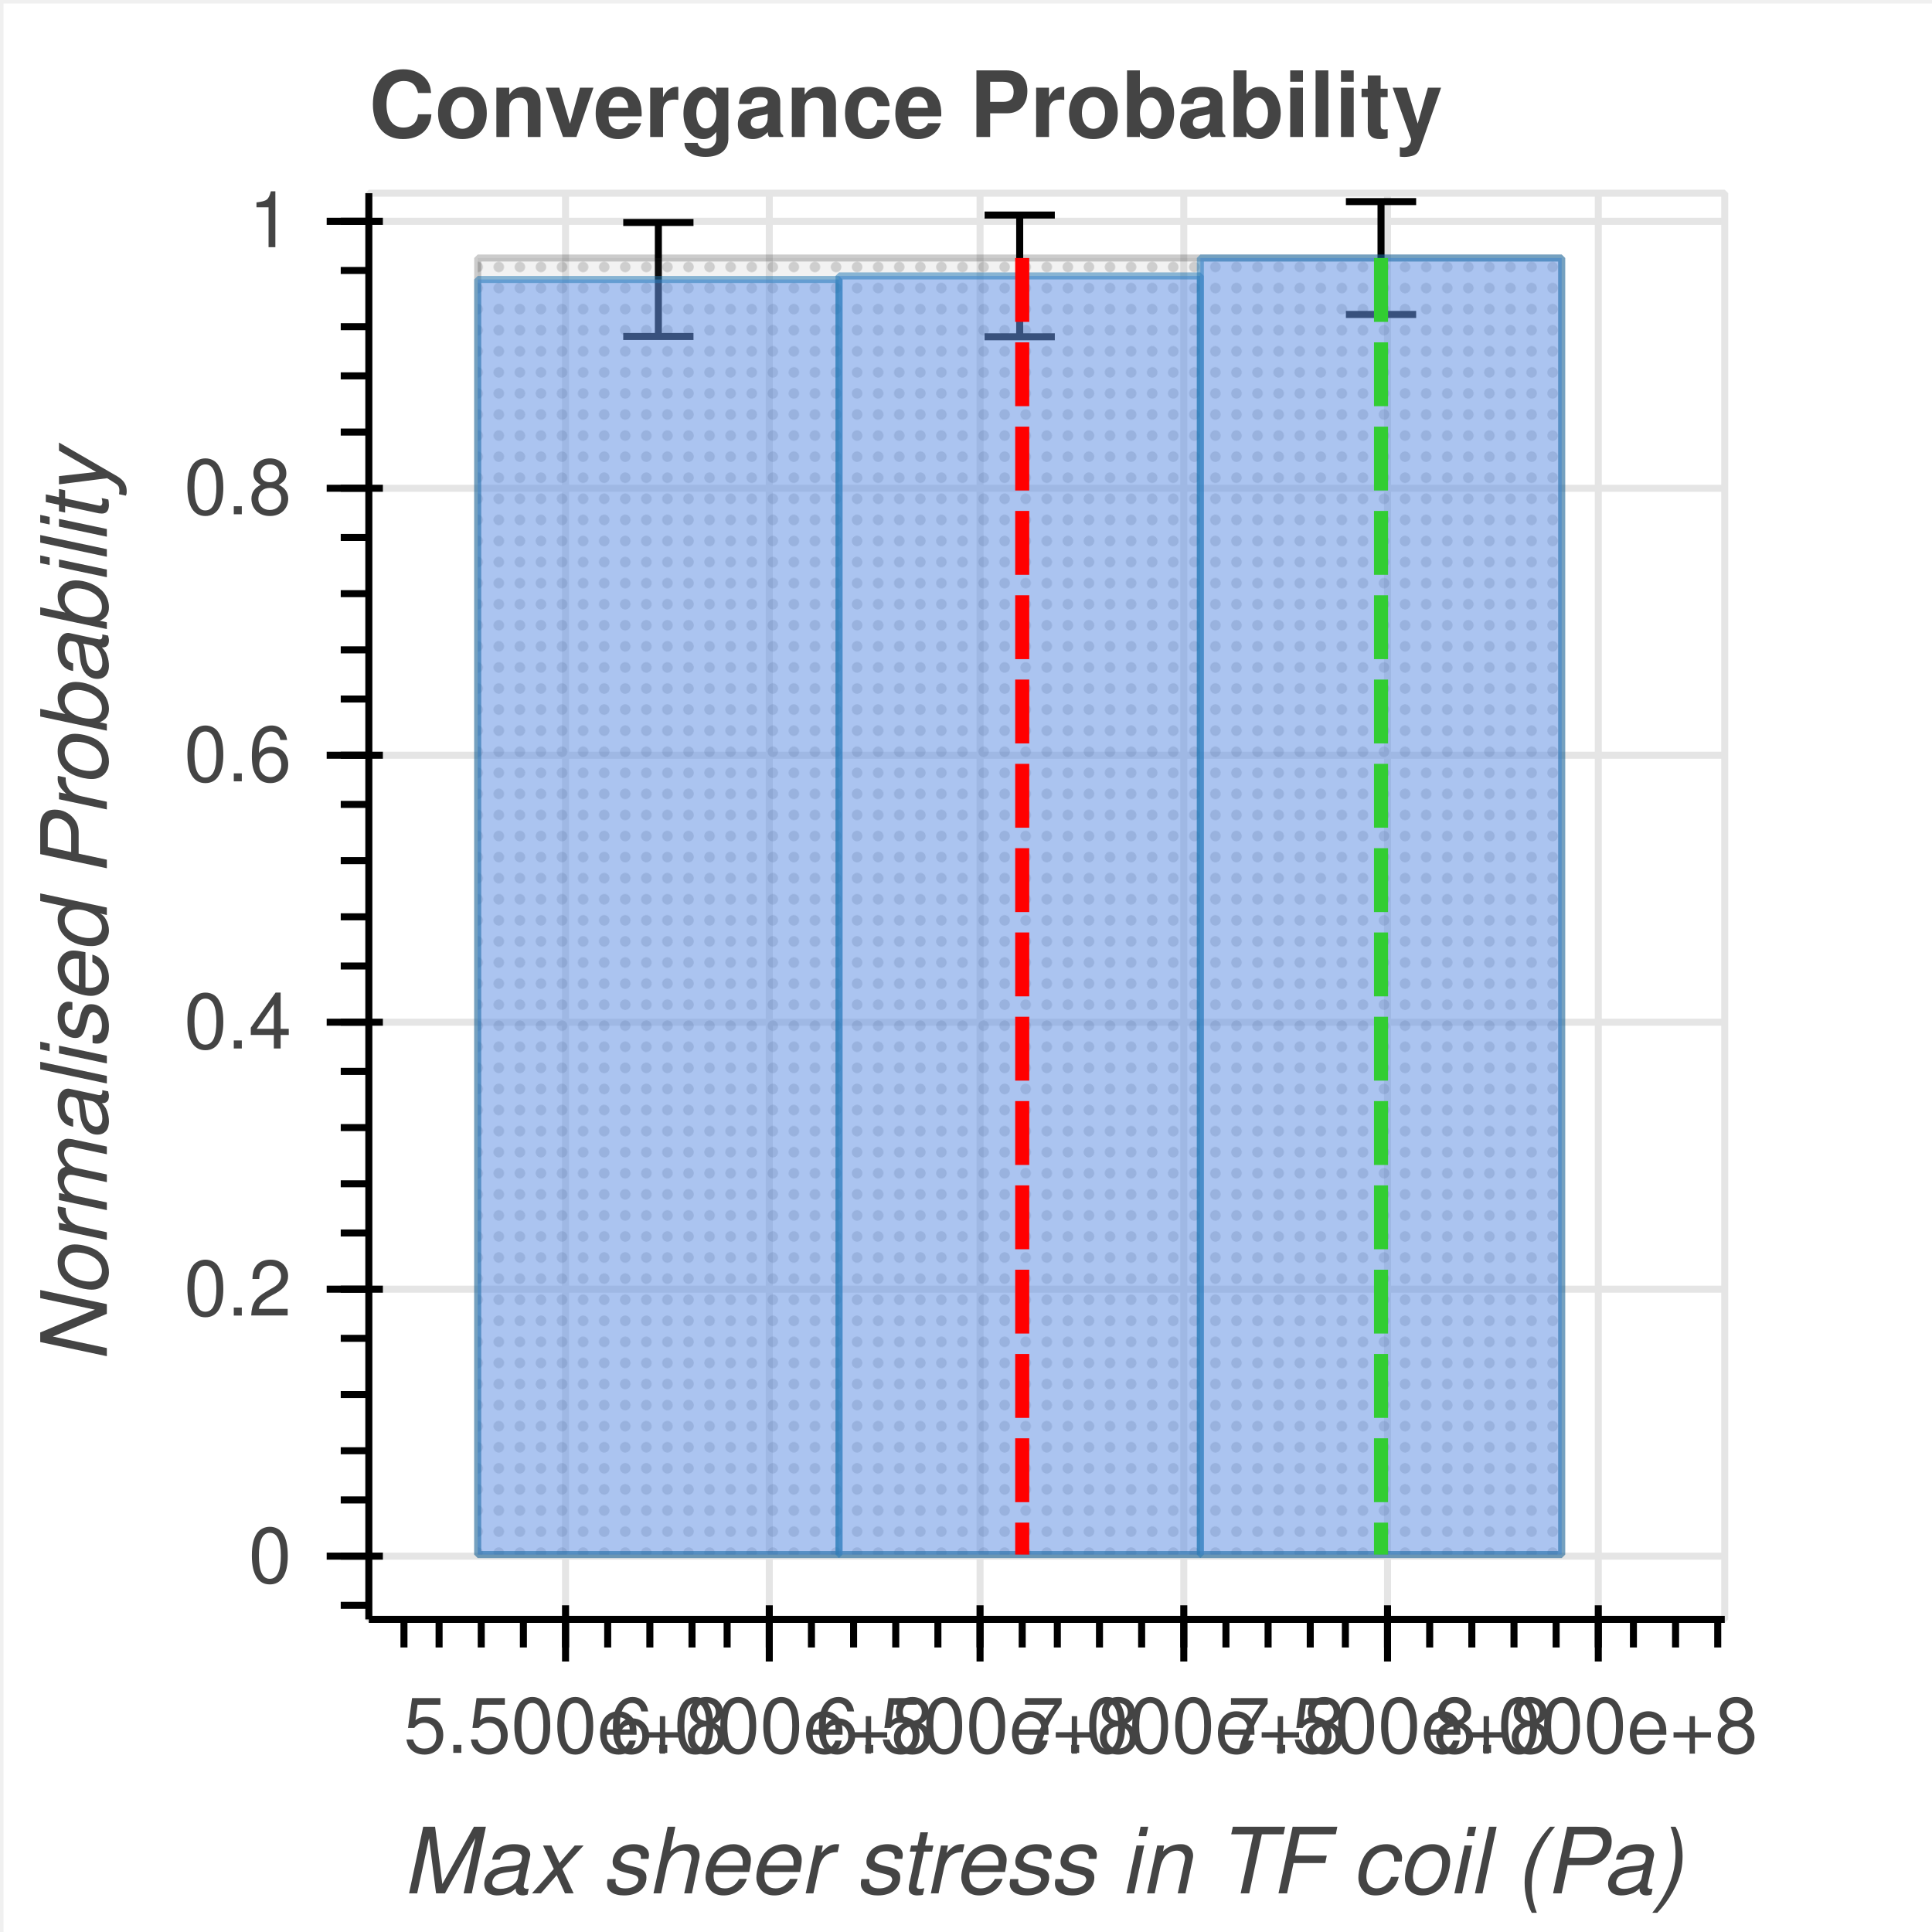
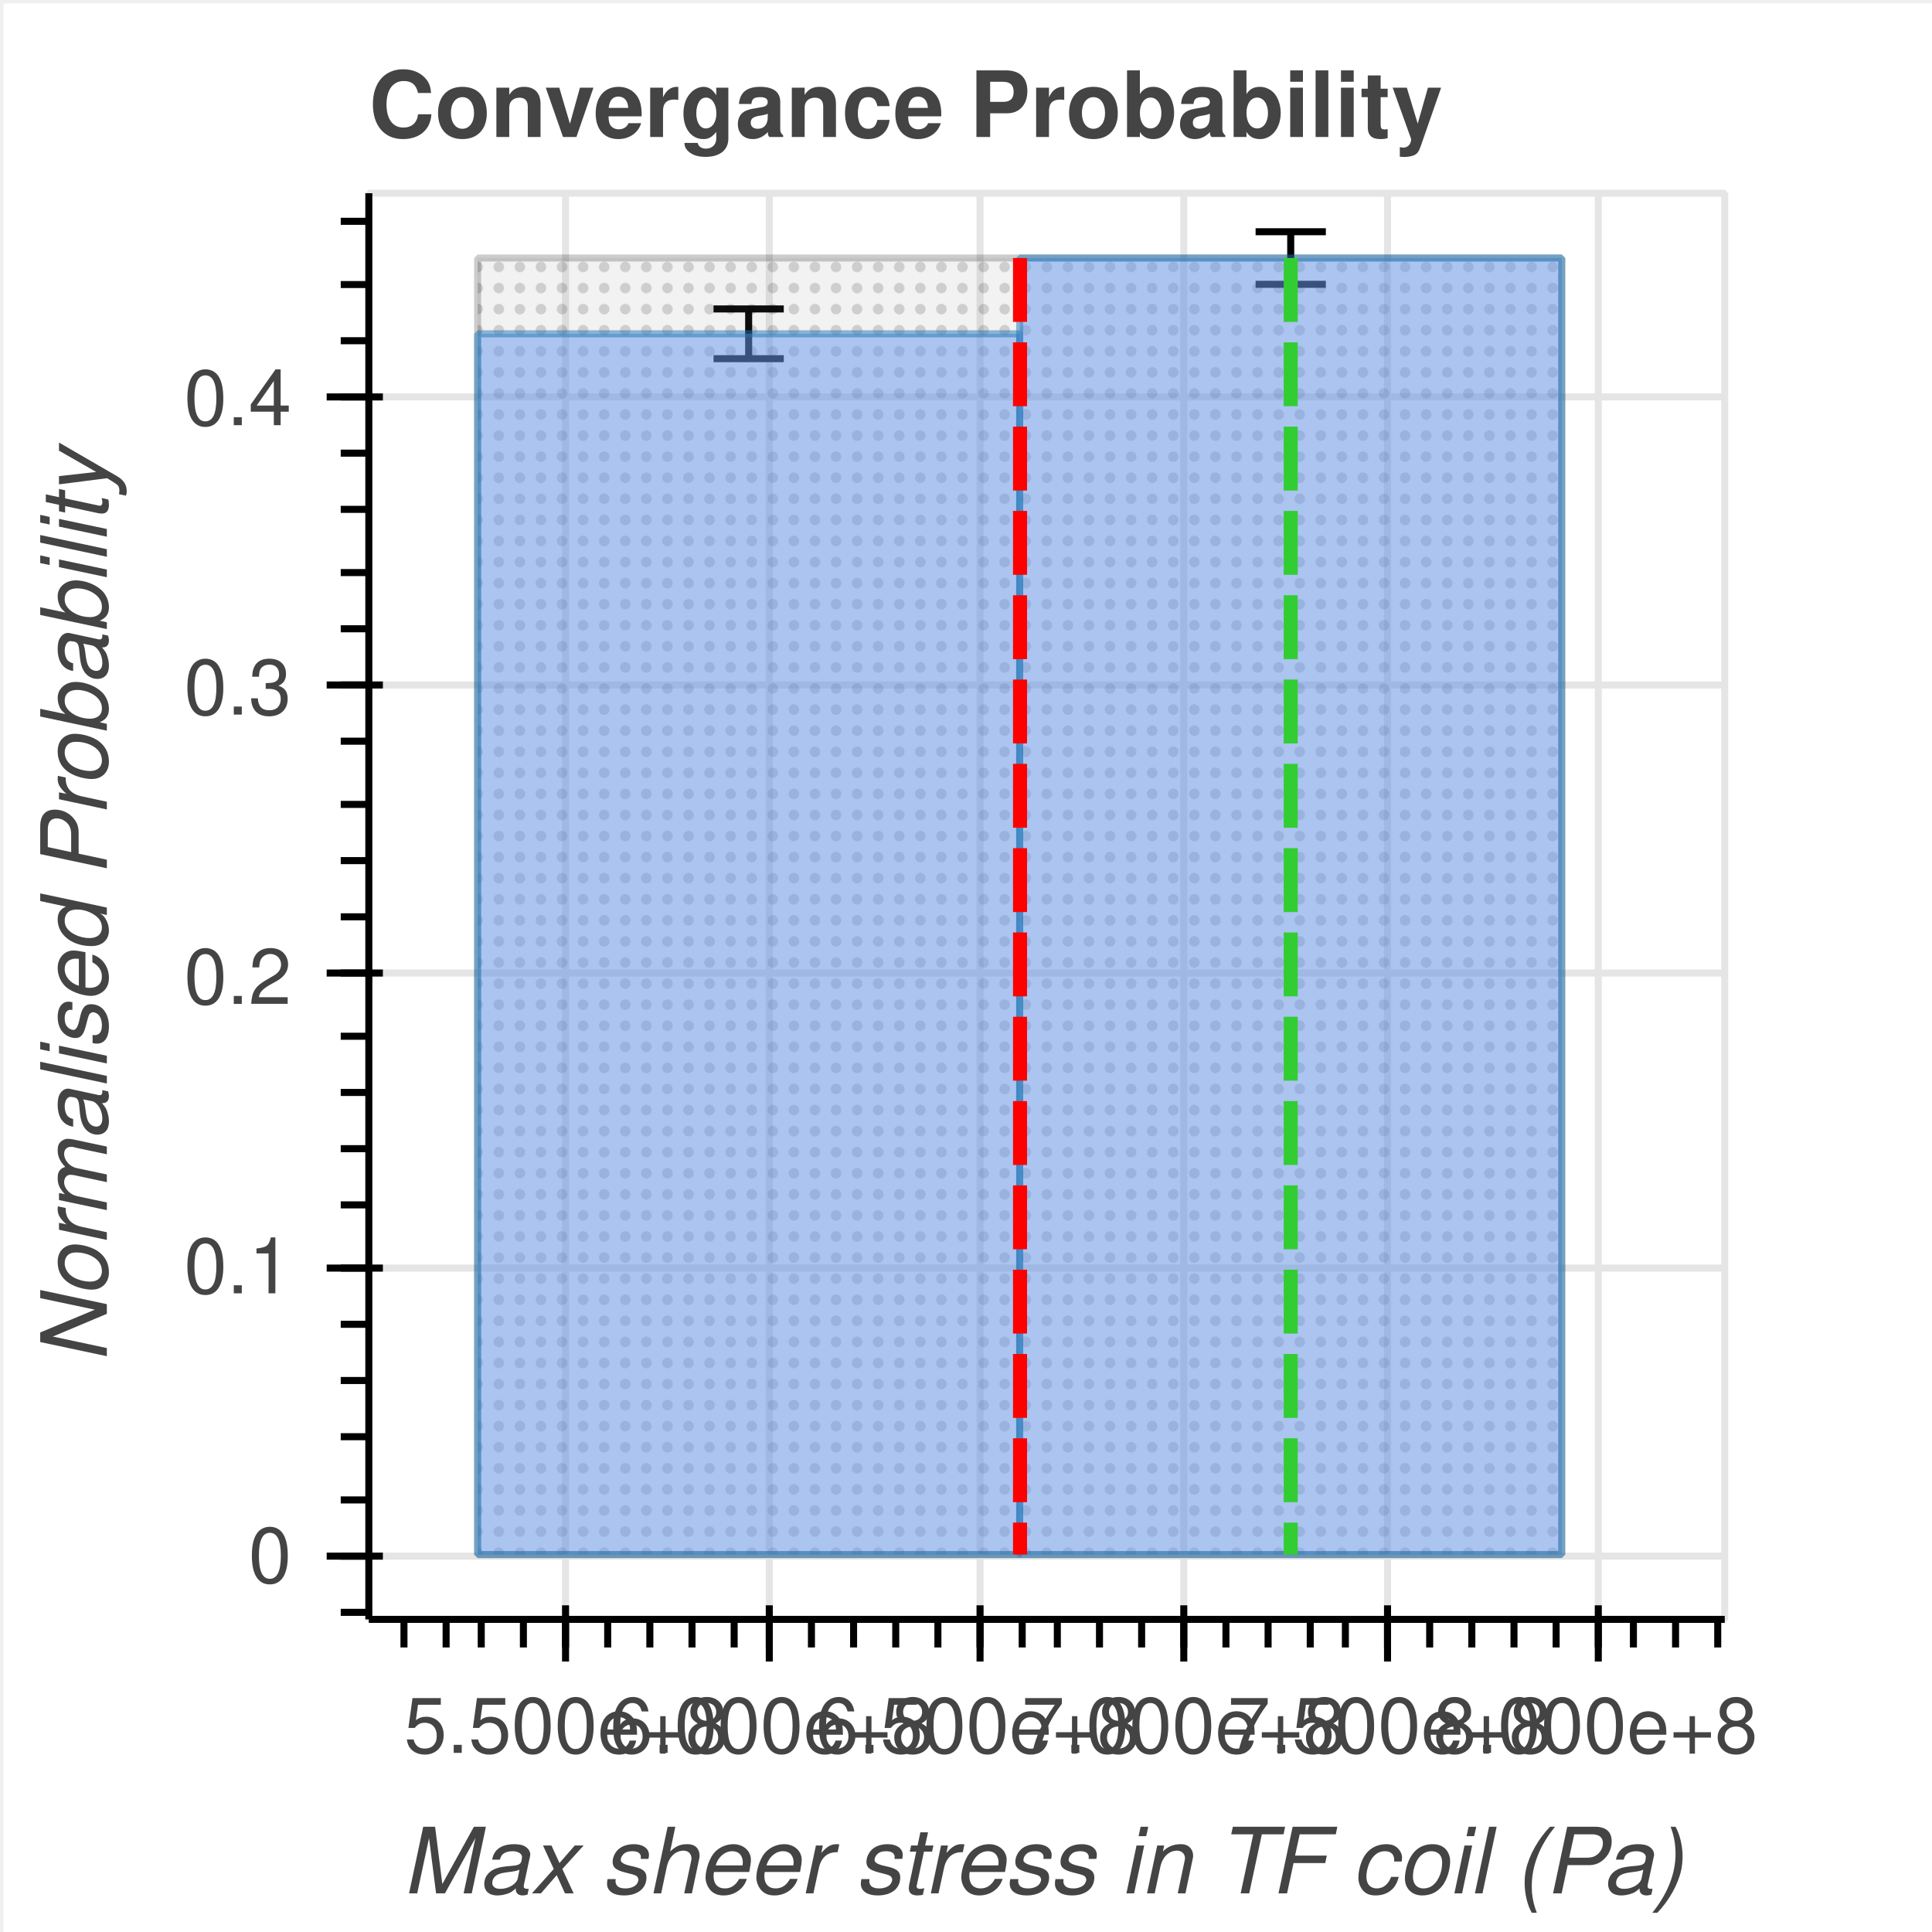
<svg xmlns="http://www.w3.org/2000/svg" version="1.1" width="275" height="275">
  <defs>
-     <clipPath id="OpVXWkSSfnUd">
+     <clipPath id="rmmKeEnUymbJ">
      <path fill="none" stroke="none" d="M 52.5 27.5 L 245.5 27.5 L 245.5 230.5 L 52.5 230.5 L 52.5 27.5 Z" />
    </clipPath>
-     <clipPath id="WypxQdDLPEHy">
+     <clipPath id="TMvlWvoeBwLR">
      <path fill="none" stroke="none" d="M 52.5 27.5 L 245.5 27.5 L 245.5 230.5 L 52.5 230.5 L 52.5 27.5 Z" />
    </clipPath>
-     <clipPath id="nlAJbcEvIDkM">
+     <clipPath id="UExXuNmuBWUM">
      <path fill="none" stroke="none" d="M 52.5 27.5 L 245.5 27.5 L 245.5 230.5 L 52.5 230.5 L 52.5 27.5 Z" />
    </clipPath>
-     <clipPath id="fotRExiRBove">
+     <clipPath id="uCzLcqJnkGNg">
      <path fill="none" stroke="none" d="M 52.5 27.5 L 245.5 27.5 L 245.5 230.5 L 52.5 230.5 L 52.5 27.5 Z" />
    </clipPath>
-     <pattern id="UptkdckDguMI" width="3" height="3" patternUnits="userSpaceOnUse">
+     <pattern id="kmsGAtUgbWTM" width="3" height="3" patternUnits="userSpaceOnUse">
      <path fill="rgb(0,0,0)" stroke="none" paint-order="stroke" d="M 2.75 2 A 0.75 0.75 0 0 0 1.25 2 A 0.75 0.75 0 0 0 2.75 2" fill-opacity="0.149" />
    </pattern>
-     <clipPath id="zXaAxDlNSHwv">
+     <clipPath id="RxmGGUZNrdwd">
      <path fill="none" stroke="none" d="M 52.5 27.5 L 245.5 27.5 L 245.5 230.5 L 52.5 230.5 L 52.5 27.5 Z" />
    </clipPath>
-     <clipPath id="gqBIDOCIfOca">
+     <clipPath id="UsUhnmLkKeEu">
      <path fill="none" stroke="none" d="M 52.5 27.5 L 245.5 27.5 L 245.5 230.5 L 52.5 230.5 L 52.5 27.5 Z" />
    </clipPath>
-     <clipPath id="PxnXHOTQtJSv">
+     <clipPath id="DNkbTietnItX">
      <path fill="none" stroke="none" d="M 52.5 27.5 L 245.5 27.5 L 245.5 230.5 L 52.5 230.5 L 52.5 27.5 Z" />
    </clipPath>
-     <clipPath id="ONKsoxPXTtDm">
+     <clipPath id="NkWsZFJUnCVl">
      <path fill="none" stroke="none" d="M 52.5 27.5 L 245.5 27.5 L 245.5 230.5 L 52.5 230.5 L 52.5 27.5 Z" />
    </clipPath>
  </defs>
  <path fill="rgb(255,255,255)" stroke="none" paint-order="stroke" d="M 0.5 0.5 L 275.5 0.5 L 275.5 275.5 L 0.5 275.5 L 0.5 0.5 Z" fill-opacity="1" />
  <rect fill="#FFFFFF" stroke="none" x="52" y="27" width="193" height="203" transform="matrix(1, 0, 0, 1, 0.5, 0.5)" />
  <path fill="rgb(255,255,255)" stroke="none" paint-order="stroke" d="M 52.5 27.5 L 245.5 27.5 L 245.5 230.5 L 52.5 230.5 L 52.5 27.5 Z" fill-opacity="1" />
  <path fill="none" stroke="rgb(229,229,229)" paint-order="fill" d="M 52.5 27.5 L 245.5 27.5 L 245.5 230.5 L 52.5 230.5 L 52.5 27.5 Z" stroke-opacity="1" stroke-linejoin="bevel" stroke-miterlimit="10" />
-   <path fill="none" stroke="rgb(229,229,229)" paint-order="fill" d="M 80.5 230.5 L 80.5 27.5 M 109.5 230.5 L 109.5 27.5 M 139.5 230.5 L 139.5 27.5 M 168.5 230.5 L 168.5 27.5 M 197.5 230.5 L 197.5 27.5 M 227.5 230.5 L 227.5 27.5" stroke-opacity="1" stroke-linejoin="bevel" stroke-miterlimit="10" clip-path="url(#OpVXWkSSfnUd)" />
-   <path fill="none" stroke="rgb(229,229,229)" paint-order="fill" d="M 52.5 221.5 L 245.5 221.5 M 52.5 183.5 L 245.5 183.5 M 52.5 145.5 L 245.5 145.5 M 52.5 107.5 L 245.5 107.5 M 52.5 69.5 L 245.5 69.5 M 52.5 31.5 L 245.5 31.5" stroke-opacity="1" stroke-linejoin="bevel" stroke-miterlimit="10" clip-path="url(#WypxQdDLPEHy)" />
-   <path fill="none" stroke="rgb(0,0,0)" paint-order="fill" d="M 93.711 31.665 L 93.711 47.895" stroke-opacity="1" stroke-linejoin="bevel" stroke-miterlimit="10" clip-path="url(#nlAJbcEvIDkM)" />
-   <path fill="none" stroke="rgb(0,0,0)" paint-order="fill" d="M 145.143 30.609 L 145.143 47.938" stroke-opacity="1" stroke-linejoin="bevel" stroke-miterlimit="10" clip-path="url(#nlAJbcEvIDkM)" />
-   <path fill="none" stroke="rgb(0,0,0)" paint-order="fill" d="M 196.574 28.696 L 196.574 44.758" stroke-opacity="1" stroke-linejoin="bevel" stroke-miterlimit="10" clip-path="url(#nlAJbcEvIDkM)" />
-   <path fill="none" stroke="rgb(0,0,0)" paint-order="fill" d="M 88.711 31.665 L 98.711 31.665" stroke-opacity="1" stroke-linejoin="bevel" stroke-miterlimit="10" clip-path="url(#nlAJbcEvIDkM)" />
-   <path fill="none" stroke="rgb(0,0,0)" paint-order="fill" d="M 140.143 30.609 L 150.143 30.609" stroke-opacity="1" stroke-linejoin="bevel" stroke-miterlimit="10" clip-path="url(#nlAJbcEvIDkM)" />
-   <path fill="none" stroke="rgb(0,0,0)" paint-order="fill" d="M 191.574 28.696 L 201.574 28.696" stroke-opacity="1" stroke-linejoin="bevel" stroke-miterlimit="10" clip-path="url(#nlAJbcEvIDkM)" />
-   <path fill="none" stroke="rgb(0,0,0)" paint-order="fill" d="M 98.711 47.895 L 88.711 47.895" stroke-opacity="1" stroke-linejoin="bevel" stroke-miterlimit="10" clip-path="url(#nlAJbcEvIDkM)" />
-   <path fill="none" stroke="rgb(0,0,0)" paint-order="fill" d="M 150.143 47.938 L 140.143 47.938" stroke-opacity="1" stroke-linejoin="bevel" stroke-miterlimit="10" clip-path="url(#nlAJbcEvIDkM)" />
-   <path fill="none" stroke="rgb(0,0,0)" paint-order="fill" d="M 201.574 44.758 L 191.574 44.758" stroke-opacity="1" stroke-linejoin="bevel" stroke-miterlimit="10" clip-path="url(#nlAJbcEvIDkM)" />
-   <path fill="rgb(128,128,128)" stroke="none" paint-order="stroke" d="M 67.996 36.727 L 222.29 36.727 L 222.29 221.273 L 67.996 221.273 L 67.996 36.727 Z" fill-opacity="0.102" clip-path="url(#fotRExiRBove)" />
-   <path fill="url(#UptkdckDguMI)" stroke="rgb(0,0,0)" paint-order="fill" d="M 67.996 36.727 L 222.29 36.727 L 222.29 221.273 L 67.996 221.273 L 67.996 36.727 Z" clip-path="url(#fotRExiRBove)" stroke-opacity="0.2" stroke-linejoin="bevel" stroke-miterlimit="10" />
-   <path fill="rgb(100,149,237)" stroke="rgb(31,119,180)" paint-order="fill" d="M 67.996 39.78 L 119.427 39.78 L 119.427 221.273 L 67.996 221.273 L 67.996 39.78 Z" fill-opacity="0.502" clip-path="url(#zXaAxDlNSHwv)" stroke-opacity="0.502" stroke-linejoin="bevel" stroke-miterlimit="10" />
-   <path fill="rgb(100,149,237)" stroke="rgb(31,119,180)" paint-order="fill" d="M 119.427 39.274 L 170.858 39.274 L 170.858 221.273 L 119.427 221.273 L 119.427 39.274 Z" fill-opacity="0.502" clip-path="url(#zXaAxDlNSHwv)" stroke-opacity="0.502" stroke-linejoin="bevel" stroke-miterlimit="10" />
-   <path fill="rgb(100,149,237)" stroke="rgb(31,119,180)" paint-order="fill" d="M 170.858 36.727 L 222.29 36.727 L 222.29 221.273 L 170.858 221.273 L 170.858 36.727 Z" fill-opacity="0.502" clip-path="url(#zXaAxDlNSHwv)" stroke-opacity="0.502" stroke-linejoin="bevel" stroke-miterlimit="10" />
+   <path fill="none" stroke="rgb(229,229,229)" paint-order="fill" d="M 80.5 230.5 L 80.5 27.5 M 109.5 230.5 L 109.5 27.5 M 139.5 230.5 L 139.5 27.5 M 168.5 230.5 L 168.5 27.5 M 197.5 230.5 L 197.5 27.5 M 227.5 230.5 L 227.5 27.5" stroke-opacity="1" stroke-linejoin="bevel" stroke-miterlimit="10" clip-path="url(#rmmKeEnUymbJ)" />
+   <path fill="none" stroke="rgb(229,229,229)" paint-order="fill" d="M 52.5 221.5 L 245.5 221.5 M 52.5 180.5 L 245.5 180.5 M 52.5 138.5 L 245.5 138.5 M 52.5 97.5 L 245.5 97.5 M 52.5 56.5 L 245.5 56.5" stroke-opacity="1" stroke-linejoin="bevel" stroke-miterlimit="10" clip-path="url(#TMvlWvoeBwLR)" />
+   <path fill="none" stroke="rgb(0,0,0)" paint-order="fill" d="M 106.564 43.975 L 106.564 51.054" stroke-opacity="1" stroke-linejoin="bevel" stroke-miterlimit="10" clip-path="url(#UExXuNmuBWUM)" />
+   <path fill="none" stroke="rgb(0,0,0)" paint-order="fill" d="M 183.721 32.986 L 183.721 40.468" stroke-opacity="1" stroke-linejoin="bevel" stroke-miterlimit="10" clip-path="url(#UExXuNmuBWUM)" />
+   <path fill="none" stroke="rgb(0,0,0)" paint-order="fill" d="M 101.564 43.975 L 111.564 43.975" stroke-opacity="1" stroke-linejoin="bevel" stroke-miterlimit="10" clip-path="url(#UExXuNmuBWUM)" />
+   <path fill="none" stroke="rgb(0,0,0)" paint-order="fill" d="M 178.721 32.986 L 188.721 32.986" stroke-opacity="1" stroke-linejoin="bevel" stroke-miterlimit="10" clip-path="url(#UExXuNmuBWUM)" />
+   <path fill="none" stroke="rgb(0,0,0)" paint-order="fill" d="M 111.564 51.054 L 101.564 51.054" stroke-opacity="1" stroke-linejoin="bevel" stroke-miterlimit="10" clip-path="url(#UExXuNmuBWUM)" />
+   <path fill="none" stroke="rgb(0,0,0)" paint-order="fill" d="M 188.721 40.468 L 178.721 40.468" stroke-opacity="1" stroke-linejoin="bevel" stroke-miterlimit="10" clip-path="url(#UExXuNmuBWUM)" />
+   <path fill="rgb(128,128,128)" stroke="none" paint-order="stroke" d="M 67.985 36.727 L 222.299 36.727 L 222.299 221.273 L 67.985 221.273 L 67.985 36.727 Z" fill-opacity="0.102" clip-path="url(#uCzLcqJnkGNg)" />
+   <path fill="url(#kmsGAtUgbWTM)" stroke="rgb(0,0,0)" paint-order="fill" d="M 67.985 36.727 L 222.299 36.727 L 222.299 221.273 L 67.985 221.273 L 67.985 36.727 Z" clip-path="url(#uCzLcqJnkGNg)" stroke-opacity="0.2" stroke-linejoin="bevel" stroke-miterlimit="10" />
+   <path fill="rgb(100,149,237)" stroke="rgb(31,119,180)" paint-order="fill" d="M 67.985 47.515 L 145.142 47.515 L 145.142 221.273 L 67.985 221.273 L 67.985 47.515 Z" fill-opacity="0.502" clip-path="url(#RxmGGUZNrdwd)" stroke-opacity="0.502" stroke-linejoin="bevel" stroke-miterlimit="10" />
+   <path fill="rgb(100,149,237)" stroke="rgb(31,119,180)" paint-order="fill" d="M 145.142 36.727 L 222.299 36.727 L 222.299 221.273 L 145.142 221.273 L 145.142 36.727 Z" fill-opacity="0.502" clip-path="url(#RxmGGUZNrdwd)" stroke-opacity="0.502" stroke-linejoin="bevel" stroke-miterlimit="10" />
  <path fill="none" stroke="rgb(0,0,0)" paint-order="fill" d="M 52.5 230.5 L 245.5 230.5" stroke-opacity="1" stroke-linejoin="bevel" stroke-miterlimit="10" />
  <path fill="none" stroke="rgb(0,0,0)" paint-order="fill" d="M 80.5 236.5 L 80.5 228.5 M 109.5 236.5 L 109.5 228.5 M 139.5 236.5 L 139.5 228.5 M 168.5 236.5 L 168.5 228.5 M 197.5 236.5 L 197.5 228.5 M 227.5 236.5 L 227.5 228.5" stroke-opacity="1" stroke-linejoin="bevel" stroke-miterlimit="10" />
-   <path fill="none" stroke="rgb(0,0,0)" paint-order="fill" d="M 74.5 234.5 L 74.5 230.5 M 68.5 234.5 L 68.5 230.5 M 62.5 234.5 L 62.5 230.5 M 57.5 234.5 L 57.5 230.5 M 80.5 234.5 L 80.5 230.5 M 86.5 234.5 L 86.5 230.5 M 92.5 234.5 L 92.5 230.5 M 98.5 234.5 L 98.5 230.5 M 103.5 234.5 L 103.5 230.5 M 109.5 234.5 L 109.5 230.5 M 115.5 234.5 L 115.5 230.5 M 121.5 234.5 L 121.5 230.5 M 127.5 234.5 L 127.5 230.5 M 133.5 234.5 L 133.5 230.5 M 139.5 234.5 L 139.5 230.5 M 145.5 234.5 L 145.5 230.5 M 150.5 234.5 L 150.5 230.5 M 156.5 234.5 L 156.5 230.5 M 162.5 234.5 L 162.5 230.5 M 168.5 234.5 L 168.5 230.5 M 174.5 234.5 L 174.5 230.5 M 180.5 234.5 L 180.5 230.5 M 186.5 234.5 L 186.5 230.5 M 191.5 234.5 L 191.5 230.5 M 197.5 234.5 L 197.5 230.5 M 203.5 234.5 L 203.5 230.5 M 209.5 234.5 L 209.5 230.5 M 215.5 234.5 L 215.5 230.5 M 221.5 234.5 L 221.5 230.5 M 227.5 234.5 L 227.5 230.5 M 232.5 234.5 L 232.5 230.5 M 238.5 234.5 L 238.5 230.5 M 244.5 234.5 L 244.5 230.5" stroke-opacity="1" stroke-linejoin="bevel" stroke-miterlimit="10" />
-   <text fill="rgb(68,68,68)" stroke="none" font-family="helvetica" font-size="11px" font-style="normal" font-weight="normal" text-decoration="normal" x="56.955" y="249" text-anchor="start" dominant-baseline="alphabetic" transform="matrix(1, 0, 0, 1, 0.5, 0.5)" fill-opacity="1">5.500e+8</text>
-   <text fill="none" stroke="rgb(0,0,0)" font-family="helvetica" font-size="11px" font-style="normal" font-weight="normal" text-decoration="normal" x="56.955" y="249" text-anchor="start" dominant-baseline="alphabetic" transform="matrix(1, 0, 0, 1, 0.5, 0.5)" stroke-opacity="0" stroke-linejoin="bevel" stroke-miterlimit="10">5.500e+8</text>
-   <text fill="rgb(68,68,68)" stroke="none" font-family="helvetica" font-size="11px" font-style="normal" font-weight="normal" text-decoration="normal" x="86.269" y="249" text-anchor="start" dominant-baseline="alphabetic" transform="matrix(1, 0, 0, 1, 0.5, 0.5)" fill-opacity="1">6.000e+8</text>
-   <text fill="none" stroke="rgb(0,0,0)" font-family="helvetica" font-size="11px" font-style="normal" font-weight="normal" text-decoration="normal" x="86.269" y="249" text-anchor="start" dominant-baseline="alphabetic" transform="matrix(1, 0, 0, 1, 0.5, 0.5)" stroke-opacity="0" stroke-linejoin="bevel" stroke-miterlimit="10">6.000e+8</text>
-   <text fill="rgb(68,68,68)" stroke="none" font-family="helvetica" font-size="11px" font-style="normal" font-weight="normal" text-decoration="normal" x="115.584" y="249" text-anchor="start" dominant-baseline="alphabetic" transform="matrix(1, 0, 0, 1, 0.5, 0.5)" fill-opacity="1">6.500e+8</text>
-   <text fill="none" stroke="rgb(0,0,0)" font-family="helvetica" font-size="11px" font-style="normal" font-weight="normal" text-decoration="normal" x="115.584" y="249" text-anchor="start" dominant-baseline="alphabetic" transform="matrix(1, 0, 0, 1, 0.5, 0.5)" stroke-opacity="0" stroke-linejoin="bevel" stroke-miterlimit="10">6.500e+8</text>
-   <text fill="rgb(68,68,68)" stroke="none" font-family="helvetica" font-size="11px" font-style="normal" font-weight="normal" text-decoration="normal" x="144.899" y="249" text-anchor="start" dominant-baseline="alphabetic" transform="matrix(1, 0, 0, 1, 0.5, 0.5)" fill-opacity="1">7.000e+8</text>
-   <text fill="none" stroke="rgb(0,0,0)" font-family="helvetica" font-size="11px" font-style="normal" font-weight="normal" text-decoration="normal" x="144.899" y="249" text-anchor="start" dominant-baseline="alphabetic" transform="matrix(1, 0, 0, 1, 0.5, 0.5)" stroke-opacity="0" stroke-linejoin="bevel" stroke-miterlimit="10">7.000e+8</text>
-   <text fill="rgb(68,68,68)" stroke="none" font-family="helvetica" font-size="11px" font-style="normal" font-weight="normal" text-decoration="normal" x="174.214" y="249" text-anchor="start" dominant-baseline="alphabetic" transform="matrix(1, 0, 0, 1, 0.5, 0.5)" fill-opacity="1">7.500e+8</text>
-   <text fill="none" stroke="rgb(0,0,0)" font-family="helvetica" font-size="11px" font-style="normal" font-weight="normal" text-decoration="normal" x="174.214" y="249" text-anchor="start" dominant-baseline="alphabetic" transform="matrix(1, 0, 0, 1, 0.5, 0.5)" stroke-opacity="0" stroke-linejoin="bevel" stroke-miterlimit="10">7.500e+8</text>
-   <text fill="rgb(68,68,68)" stroke="none" font-family="helvetica" font-size="11px" font-style="normal" font-weight="normal" text-decoration="normal" x="203.528" y="249" text-anchor="start" dominant-baseline="alphabetic" transform="matrix(1, 0, 0, 1, 0.5, 0.5)" fill-opacity="1">8.000e+8</text>
-   <text fill="none" stroke="rgb(0,0,0)" font-family="helvetica" font-size="11px" font-style="normal" font-weight="normal" text-decoration="normal" x="203.528" y="249" text-anchor="start" dominant-baseline="alphabetic" transform="matrix(1, 0, 0, 1, 0.5, 0.5)" stroke-opacity="0" stroke-linejoin="bevel" stroke-miterlimit="10">8.000e+8</text>
+   <path fill="none" stroke="rgb(0,0,0)" paint-order="fill" d="M 74.5 234.5 L 74.5 230.5 M 68.5 234.5 L 68.5 230.5 M 63.5 234.5 L 63.5 230.5 M 57.5 234.5 L 57.5 230.5 M 80.5 234.5 L 80.5 230.5 M 86.5 234.5 L 86.5 230.5 M 92.5 234.5 L 92.5 230.5 M 98.5 234.5 L 98.5 230.5 M 104.5 234.5 L 104.5 230.5 M 109.5 234.5 L 109.5 230.5 M 115.5 234.5 L 115.5 230.5 M 121.5 234.5 L 121.5 230.5 M 127.5 234.5 L 127.5 230.5 M 133.5 234.5 L 133.5 230.5 M 139.5 234.5 L 139.5 230.5 M 145.5 234.5 L 145.5 230.5 M 150.5 234.5 L 150.5 230.5 M 156.5 234.5 L 156.5 230.5 M 162.5 234.5 L 162.5 230.5 M 168.5 234.5 L 168.5 230.5 M 174.5 234.5 L 174.5 230.5 M 180.5 234.5 L 180.5 230.5 M 186.5 234.5 L 186.5 230.5 M 191.5 234.5 L 191.5 230.5 M 197.5 234.5 L 197.5 230.5 M 203.5 234.5 L 203.5 230.5 M 209.5 234.5 L 209.5 230.5 M 215.5 234.5 L 215.5 230.5 M 221.5 234.5 L 221.5 230.5 M 227.5 234.5 L 227.5 230.5 M 232.5 234.5 L 232.5 230.5 M 238.5 234.5 L 238.5 230.5 M 244.5 234.5 L 244.5 230.5" stroke-opacity="1" stroke-linejoin="bevel" stroke-miterlimit="10" />
+   <text fill="rgb(68,68,68)" stroke="none" font-family="helvetica" font-size="11px" font-style="normal" font-weight="normal" text-decoration="normal" x="57.013" y="249" text-anchor="start" dominant-baseline="alphabetic" transform="matrix(1, 0, 0, 1, 0.5, 0.5)" fill-opacity="1">5.500e+8</text>
+   <text fill="none" stroke="rgb(0,0,0)" font-family="helvetica" font-size="11px" font-style="normal" font-weight="normal" text-decoration="normal" x="57.013" y="249" text-anchor="start" dominant-baseline="alphabetic" transform="matrix(1, 0, 0, 1, 0.5, 0.5)" stroke-opacity="0" stroke-linejoin="bevel" stroke-miterlimit="10">5.500e+8</text>
+   <text fill="rgb(68,68,68)" stroke="none" font-family="helvetica" font-size="11px" font-style="normal" font-weight="normal" text-decoration="normal" x="86.315" y="249" text-anchor="start" dominant-baseline="alphabetic" transform="matrix(1, 0, 0, 1, 0.5, 0.5)" fill-opacity="1">6.000e+8</text>
+   <text fill="none" stroke="rgb(0,0,0)" font-family="helvetica" font-size="11px" font-style="normal" font-weight="normal" text-decoration="normal" x="86.315" y="249" text-anchor="start" dominant-baseline="alphabetic" transform="matrix(1, 0, 0, 1, 0.5, 0.5)" stroke-opacity="0" stroke-linejoin="bevel" stroke-miterlimit="10">6.000e+8</text>
+   <text fill="rgb(68,68,68)" stroke="none" font-family="helvetica" font-size="11px" font-style="normal" font-weight="normal" text-decoration="normal" x="115.617" y="249" text-anchor="start" dominant-baseline="alphabetic" transform="matrix(1, 0, 0, 1, 0.5, 0.5)" fill-opacity="1">6.500e+8</text>
+   <text fill="none" stroke="rgb(0,0,0)" font-family="helvetica" font-size="11px" font-style="normal" font-weight="normal" text-decoration="normal" x="115.617" y="249" text-anchor="start" dominant-baseline="alphabetic" transform="matrix(1, 0, 0, 1, 0.5, 0.5)" stroke-opacity="0" stroke-linejoin="bevel" stroke-miterlimit="10">6.500e+8</text>
+   <text fill="rgb(68,68,68)" stroke="none" font-family="helvetica" font-size="11px" font-style="normal" font-weight="normal" text-decoration="normal" x="144.92" y="249" text-anchor="start" dominant-baseline="alphabetic" transform="matrix(1, 0, 0, 1, 0.5, 0.5)" fill-opacity="1">7.000e+8</text>
+   <text fill="none" stroke="rgb(0,0,0)" font-family="helvetica" font-size="11px" font-style="normal" font-weight="normal" text-decoration="normal" x="144.92" y="249" text-anchor="start" dominant-baseline="alphabetic" transform="matrix(1, 0, 0, 1, 0.5, 0.5)" stroke-opacity="0" stroke-linejoin="bevel" stroke-miterlimit="10">7.000e+8</text>
+   <text fill="rgb(68,68,68)" stroke="none" font-family="helvetica" font-size="11px" font-style="normal" font-weight="normal" text-decoration="normal" x="174.222" y="249" text-anchor="start" dominant-baseline="alphabetic" transform="matrix(1, 0, 0, 1, 0.5, 0.5)" fill-opacity="1">7.500e+8</text>
+   <text fill="none" stroke="rgb(0,0,0)" font-family="helvetica" font-size="11px" font-style="normal" font-weight="normal" text-decoration="normal" x="174.222" y="249" text-anchor="start" dominant-baseline="alphabetic" transform="matrix(1, 0, 0, 1, 0.5, 0.5)" stroke-opacity="0" stroke-linejoin="bevel" stroke-miterlimit="10">7.500e+8</text>
+   <text fill="rgb(68,68,68)" stroke="none" font-family="helvetica" font-size="11px" font-style="normal" font-weight="normal" text-decoration="normal" x="203.524" y="249" text-anchor="start" dominant-baseline="alphabetic" transform="matrix(1, 0, 0, 1, 0.5, 0.5)" fill-opacity="1">8.000e+8</text>
+   <text fill="none" stroke="rgb(0,0,0)" font-family="helvetica" font-size="11px" font-style="normal" font-weight="normal" text-decoration="normal" x="203.524" y="249" text-anchor="start" dominant-baseline="alphabetic" transform="matrix(1, 0, 0, 1, 0.5, 0.5)" stroke-opacity="0" stroke-linejoin="bevel" stroke-miterlimit="10">8.000e+8</text>
  <text fill="rgb(68,68,68)" stroke="none" font-family="helvetica" font-size="13px" font-style="italic" font-weight="normal" text-decoration="normal" x="56.757" y="269" text-anchor="start" dominant-baseline="alphabetic" transform="matrix(1, 0, 0, 1, 0.5, 0.5)" fill-opacity="1">Max sheer stress in TF coil (Pa)</text>
  <text fill="none" stroke="rgb(0,0,0)" font-family="helvetica" font-size="13px" font-style="italic" font-weight="normal" text-decoration="normal" x="56.757" y="269" text-anchor="start" dominant-baseline="alphabetic" transform="matrix(1, 0, 0, 1, 0.5, 0.5)" stroke-opacity="0" stroke-linejoin="bevel" stroke-miterlimit="10">Max sheer stress in TF coil (Pa)</text>
  <path fill="none" stroke="rgb(0,0,0)" paint-order="fill" d="M 52.5 230.5 L 52.5 27.5" stroke-opacity="1" stroke-linejoin="bevel" stroke-miterlimit="10" />
-   <path fill="none" stroke="rgb(0,0,0)" paint-order="fill" d="M 46.5 221.5 L 54.5 221.5 M 46.5 183.5 L 54.5 183.5 M 46.5 145.5 L 54.5 145.5 M 46.5 107.5 L 54.5 107.5 M 46.5 69.5 L 54.5 69.5 M 46.5 31.5 L 54.5 31.5" stroke-opacity="1" stroke-linejoin="bevel" stroke-miterlimit="10" />
-   <path fill="none" stroke="rgb(0,0,0)" paint-order="fill" d="M 48.5 228.5 L 52.5 228.5 M 48.5 221.5 L 52.5 221.5 M 48.5 213.5 L 52.5 213.5 M 48.5 206.5 L 52.5 206.5 M 48.5 198.5 L 52.5 198.5 M 48.5 190.5 L 52.5 190.5 M 48.5 183.5 L 52.5 183.5 M 48.5 175.5 L 52.5 175.5 M 48.5 168.5 L 52.5 168.5 M 48.5 160.5 L 52.5 160.5 M 48.5 152.5 L 52.5 152.5 M 48.5 145.5 L 52.5 145.5 M 48.5 137.5 L 52.5 137.5 M 48.5 130.5 L 52.5 130.5 M 48.5 122.5 L 52.5 122.5 M 48.5 114.5 L 52.5 114.5 M 48.5 107.5 L 52.5 107.5 M 48.5 99.5 L 52.5 99.5 M 48.5 92.5 L 52.5 92.5 M 48.5 84.5 L 52.5 84.5 M 48.5 76.5 L 52.5 76.5 M 48.5 69.5 L 52.5 69.5 M 48.5 61.5 L 52.5 61.5 M 48.5 53.5 L 52.5 53.5 M 48.5 46.5 L 52.5 46.5 M 48.5 38.5 L 52.5 38.5 M 48.5 31.5 L 52.5 31.5" stroke-opacity="1" stroke-linejoin="bevel" stroke-miterlimit="10" />
+   <path fill="none" stroke="rgb(0,0,0)" paint-order="fill" d="M 46.5 221.5 L 54.5 221.5 M 46.5 180.5 L 54.5 180.5 M 46.5 138.5 L 54.5 138.5 M 46.5 97.5 L 54.5 97.5 M 46.5 56.5 L 54.5 56.5" stroke-opacity="1" stroke-linejoin="bevel" stroke-miterlimit="10" />
+   <path fill="none" stroke="rgb(0,0,0)" paint-order="fill" d="M 48.5 229.5 L 52.5 229.5 M 48.5 221.5 L 52.5 221.5 M 48.5 213.5 L 52.5 213.5 M 48.5 204.5 L 52.5 204.5 M 48.5 196.5 L 52.5 196.5 M 48.5 188.5 L 52.5 188.5 M 48.5 180.5 L 52.5 180.5 M 48.5 171.5 L 52.5 171.5 M 48.5 163.5 L 52.5 163.5 M 48.5 155.5 L 52.5 155.5 M 48.5 147.5 L 52.5 147.5 M 48.5 138.5 L 52.5 138.5 M 48.5 130.5 L 52.5 130.5 M 48.5 122.5 L 52.5 122.5 M 48.5 114.5 L 52.5 114.5 M 48.5 105.5 L 52.5 105.5 M 48.5 97.5 L 52.5 97.5 M 48.5 89.5 L 52.5 89.5 M 48.5 81.5 L 52.5 81.5 M 48.5 72.5 L 52.5 72.5 M 48.5 64.5 L 52.5 64.5 M 48.5 56.5 L 52.5 56.5 M 48.5 48.5 L 52.5 48.5 M 48.5 40.5 L 52.5 40.5 M 48.5 31.5 L 52.5 31.5" stroke-opacity="1" stroke-linejoin="bevel" stroke-miterlimit="10" />
  <text fill="rgb(68,68,68)" stroke="none" font-family="helvetica" font-size="11px" font-style="normal" font-weight="normal" text-decoration="normal" x="34.882" y="224.773" text-anchor="start" dominant-baseline="alphabetic" transform="matrix(1, 0, 0, 1, 0.5, 0.5)" fill-opacity="1">0</text>
  <text fill="none" stroke="rgb(0,0,0)" font-family="helvetica" font-size="11px" font-style="normal" font-weight="normal" text-decoration="normal" x="34.882" y="224.773" text-anchor="start" dominant-baseline="alphabetic" transform="matrix(1, 0, 0, 1, 0.5, 0.5)" stroke-opacity="0" stroke-linejoin="bevel" stroke-miterlimit="10">0</text>
-   <text fill="rgb(68,68,68)" stroke="none" font-family="helvetica" font-size="11px" font-style="normal" font-weight="normal" text-decoration="normal" x="25.708" y="186.754" text-anchor="start" dominant-baseline="alphabetic" transform="matrix(1, 0, 0, 1, 0.5, 0.5)" fill-opacity="1">0.2</text>
-   <text fill="none" stroke="rgb(0,0,0)" font-family="helvetica" font-size="11px" font-style="normal" font-weight="normal" text-decoration="normal" x="25.708" y="186.754" text-anchor="start" dominant-baseline="alphabetic" transform="matrix(1, 0, 0, 1, 0.5, 0.5)" stroke-opacity="0" stroke-linejoin="bevel" stroke-miterlimit="10">0.2</text>
-   <text fill="rgb(68,68,68)" stroke="none" font-family="helvetica" font-size="11px" font-style="normal" font-weight="normal" text-decoration="normal" x="25.708" y="148.736" text-anchor="start" dominant-baseline="alphabetic" transform="matrix(1, 0, 0, 1, 0.5, 0.5)" fill-opacity="1">0.4</text>
-   <text fill="none" stroke="rgb(0,0,0)" font-family="helvetica" font-size="11px" font-style="normal" font-weight="normal" text-decoration="normal" x="25.708" y="148.736" text-anchor="start" dominant-baseline="alphabetic" transform="matrix(1, 0, 0, 1, 0.5, 0.5)" stroke-opacity="0" stroke-linejoin="bevel" stroke-miterlimit="10">0.4</text>
-   <text fill="rgb(68,68,68)" stroke="none" font-family="helvetica" font-size="11px" font-style="normal" font-weight="normal" text-decoration="normal" x="25.708" y="110.718" text-anchor="start" dominant-baseline="alphabetic" transform="matrix(1, 0, 0, 1, 0.5, 0.5)" fill-opacity="1">0.6</text>
-   <text fill="none" stroke="rgb(0,0,0)" font-family="helvetica" font-size="11px" font-style="normal" font-weight="normal" text-decoration="normal" x="25.708" y="110.718" text-anchor="start" dominant-baseline="alphabetic" transform="matrix(1, 0, 0, 1, 0.5, 0.5)" stroke-opacity="0" stroke-linejoin="bevel" stroke-miterlimit="10">0.6</text>
-   <text fill="rgb(68,68,68)" stroke="none" font-family="helvetica" font-size="11px" font-style="normal" font-weight="normal" text-decoration="normal" x="25.708" y="72.699" text-anchor="start" dominant-baseline="alphabetic" transform="matrix(1, 0, 0, 1, 0.5, 0.5)" fill-opacity="1">0.8</text>
-   <text fill="none" stroke="rgb(0,0,0)" font-family="helvetica" font-size="11px" font-style="normal" font-weight="normal" text-decoration="normal" x="25.708" y="72.699" text-anchor="start" dominant-baseline="alphabetic" transform="matrix(1, 0, 0, 1, 0.5, 0.5)" stroke-opacity="0" stroke-linejoin="bevel" stroke-miterlimit="10">0.8</text>
-   <text fill="rgb(68,68,68)" stroke="none" font-family="helvetica" font-size="11px" font-style="normal" font-weight="normal" text-decoration="normal" x="34.882" y="34.681" text-anchor="start" dominant-baseline="alphabetic" transform="matrix(1, 0, 0, 1, 0.5, 0.5)" fill-opacity="1">1</text>
-   <text fill="none" stroke="rgb(0,0,0)" font-family="helvetica" font-size="11px" font-style="normal" font-weight="normal" text-decoration="normal" x="34.882" y="34.681" text-anchor="start" dominant-baseline="alphabetic" transform="matrix(1, 0, 0, 1, 0.5, 0.5)" stroke-opacity="0" stroke-linejoin="bevel" stroke-miterlimit="10">1</text>
+   <text fill="rgb(68,68,68)" stroke="none" font-family="helvetica" font-size="11px" font-style="normal" font-weight="normal" text-decoration="normal" x="25.708" y="183.585" text-anchor="start" dominant-baseline="alphabetic" transform="matrix(1, 0, 0, 1, 0.5, 0.5)" fill-opacity="1">0.1</text>
+   <text fill="none" stroke="rgb(0,0,0)" font-family="helvetica" font-size="11px" font-style="normal" font-weight="normal" text-decoration="normal" x="25.708" y="183.585" text-anchor="start" dominant-baseline="alphabetic" transform="matrix(1, 0, 0, 1, 0.5, 0.5)" stroke-opacity="0" stroke-linejoin="bevel" stroke-miterlimit="10">0.1</text>
+   <text fill="rgb(68,68,68)" stroke="none" font-family="helvetica" font-size="11px" font-style="normal" font-weight="normal" text-decoration="normal" x="25.708" y="142.398" text-anchor="start" dominant-baseline="alphabetic" transform="matrix(1, 0, 0, 1, 0.5, 0.5)" fill-opacity="1">0.2</text>
+   <text fill="none" stroke="rgb(0,0,0)" font-family="helvetica" font-size="11px" font-style="normal" font-weight="normal" text-decoration="normal" x="25.708" y="142.398" text-anchor="start" dominant-baseline="alphabetic" transform="matrix(1, 0, 0, 1, 0.5, 0.5)" stroke-opacity="0" stroke-linejoin="bevel" stroke-miterlimit="10">0.2</text>
+   <text fill="rgb(68,68,68)" stroke="none" font-family="helvetica" font-size="11px" font-style="normal" font-weight="normal" text-decoration="normal" x="25.708" y="101.21" text-anchor="start" dominant-baseline="alphabetic" transform="matrix(1, 0, 0, 1, 0.5, 0.5)" fill-opacity="1">0.3</text>
+   <text fill="none" stroke="rgb(0,0,0)" font-family="helvetica" font-size="11px" font-style="normal" font-weight="normal" text-decoration="normal" x="25.708" y="101.21" text-anchor="start" dominant-baseline="alphabetic" transform="matrix(1, 0, 0, 1, 0.5, 0.5)" stroke-opacity="0" stroke-linejoin="bevel" stroke-miterlimit="10">0.3</text>
+   <text fill="rgb(68,68,68)" stroke="none" font-family="helvetica" font-size="11px" font-style="normal" font-weight="normal" text-decoration="normal" x="25.708" y="60.023" text-anchor="start" dominant-baseline="alphabetic" transform="matrix(1, 0, 0, 1, 0.5, 0.5)" fill-opacity="1">0.4</text>
+   <text fill="none" stroke="rgb(0,0,0)" font-family="helvetica" font-size="11px" font-style="normal" font-weight="normal" text-decoration="normal" x="25.708" y="60.023" text-anchor="start" dominant-baseline="alphabetic" transform="matrix(1, 0, 0, 1, 0.5, 0.5)" stroke-opacity="0" stroke-linejoin="bevel" stroke-miterlimit="10">0.4</text>
  <text fill="rgb(68,68,68)" stroke="none" font-family="helvetica" font-size="13px" font-style="italic" font-weight="normal" text-decoration="normal" x="-47.317" y="125.5" text-anchor="start" dominant-baseline="alphabetic" transform="matrix(6.123233995736766e-17, -1, 1, 6.123233995736766e-17, -110.2915, 146.7085)" fill-opacity="1">Normalised Probability</text>
  <text fill="none" stroke="rgb(0,0,0)" font-family="helvetica" font-size="13px" font-style="italic" font-weight="normal" text-decoration="normal" x="-47.317" y="125.5" text-anchor="start" dominant-baseline="alphabetic" transform="matrix(6.123233995736766e-17, -1, 1, 6.123233995736766e-17, -110.2915, 146.7085)" stroke-opacity="0" stroke-linejoin="bevel" stroke-miterlimit="10">Normalised Probability</text>
-   <path fill="rgb(255,249,186)" stroke="rgb(255,0,0)" paint-order="fill" d="M 145.502 36.727 L 145.502 36.727 L 145.502 221.273 L 145.502 221.273 L 145.502 36.727 Z" fill-opacity="0.4" clip-path="url(#gqBIDOCIfOca)" stroke-opacity="1" stroke-linejoin="bevel" stroke-miterlimit="10" stroke-width="2" stroke-dasharray="6" />
-   <path fill="rgb(255,249,186)" stroke="rgb(50,205,50)" paint-order="fill" d="M 196.574 36.727 L 196.574 36.727 L 196.574 221.273 L 196.574 221.273 L 196.574 36.727 Z" fill-opacity="0.4" clip-path="url(#PxnXHOTQtJSv)" stroke-opacity="1" stroke-linejoin="bevel" stroke-miterlimit="10" stroke-width="2" stroke-dasharray="6" />
+   <path fill="rgb(255,249,186)" stroke="rgb(255,0,0)" paint-order="fill" d="M 145.19 36.727 L 145.19 36.727 L 145.19 221.273 L 145.19 221.273 L 145.19 36.727 Z" fill-opacity="0.4" clip-path="url(#UsUhnmLkKeEu)" stroke-opacity="1" stroke-linejoin="bevel" stroke-miterlimit="10" stroke-width="2" stroke-dasharray="6" />
+   <path fill="rgb(255,249,186)" stroke="rgb(50,205,50)" paint-order="fill" d="M 183.721 36.727 L 183.721 36.727 L 183.721 221.273 L 183.721 221.273 L 183.721 36.727 Z" fill-opacity="0.4" clip-path="url(#DNkbTietnItX)" stroke-opacity="1" stroke-linejoin="bevel" stroke-miterlimit="10" stroke-width="2" stroke-dasharray="6" />
  <text fill="rgb(68,68,68)" stroke="none" font-family="helvetica" font-size="13px" font-style="normal" font-weight="bold" text-decoration="normal" x="52" y="19" text-anchor="start" dominant-baseline="alphabetic" transform="matrix(1, 0, 0, 1, 0.5, 0.5)" fill-opacity="1">Convergance Probability</text>
  <text fill="none" stroke="rgb(0,0,0)" font-family="helvetica" font-size="13px" font-style="normal" font-weight="bold" text-decoration="normal" x="52" y="19" text-anchor="start" dominant-baseline="alphabetic" transform="matrix(1, 0, 0, 1, 0.5, 0.5)" stroke-opacity="0" stroke-miterlimit="10" stroke-dasharray="">Convergance Probability</text>
</svg>
